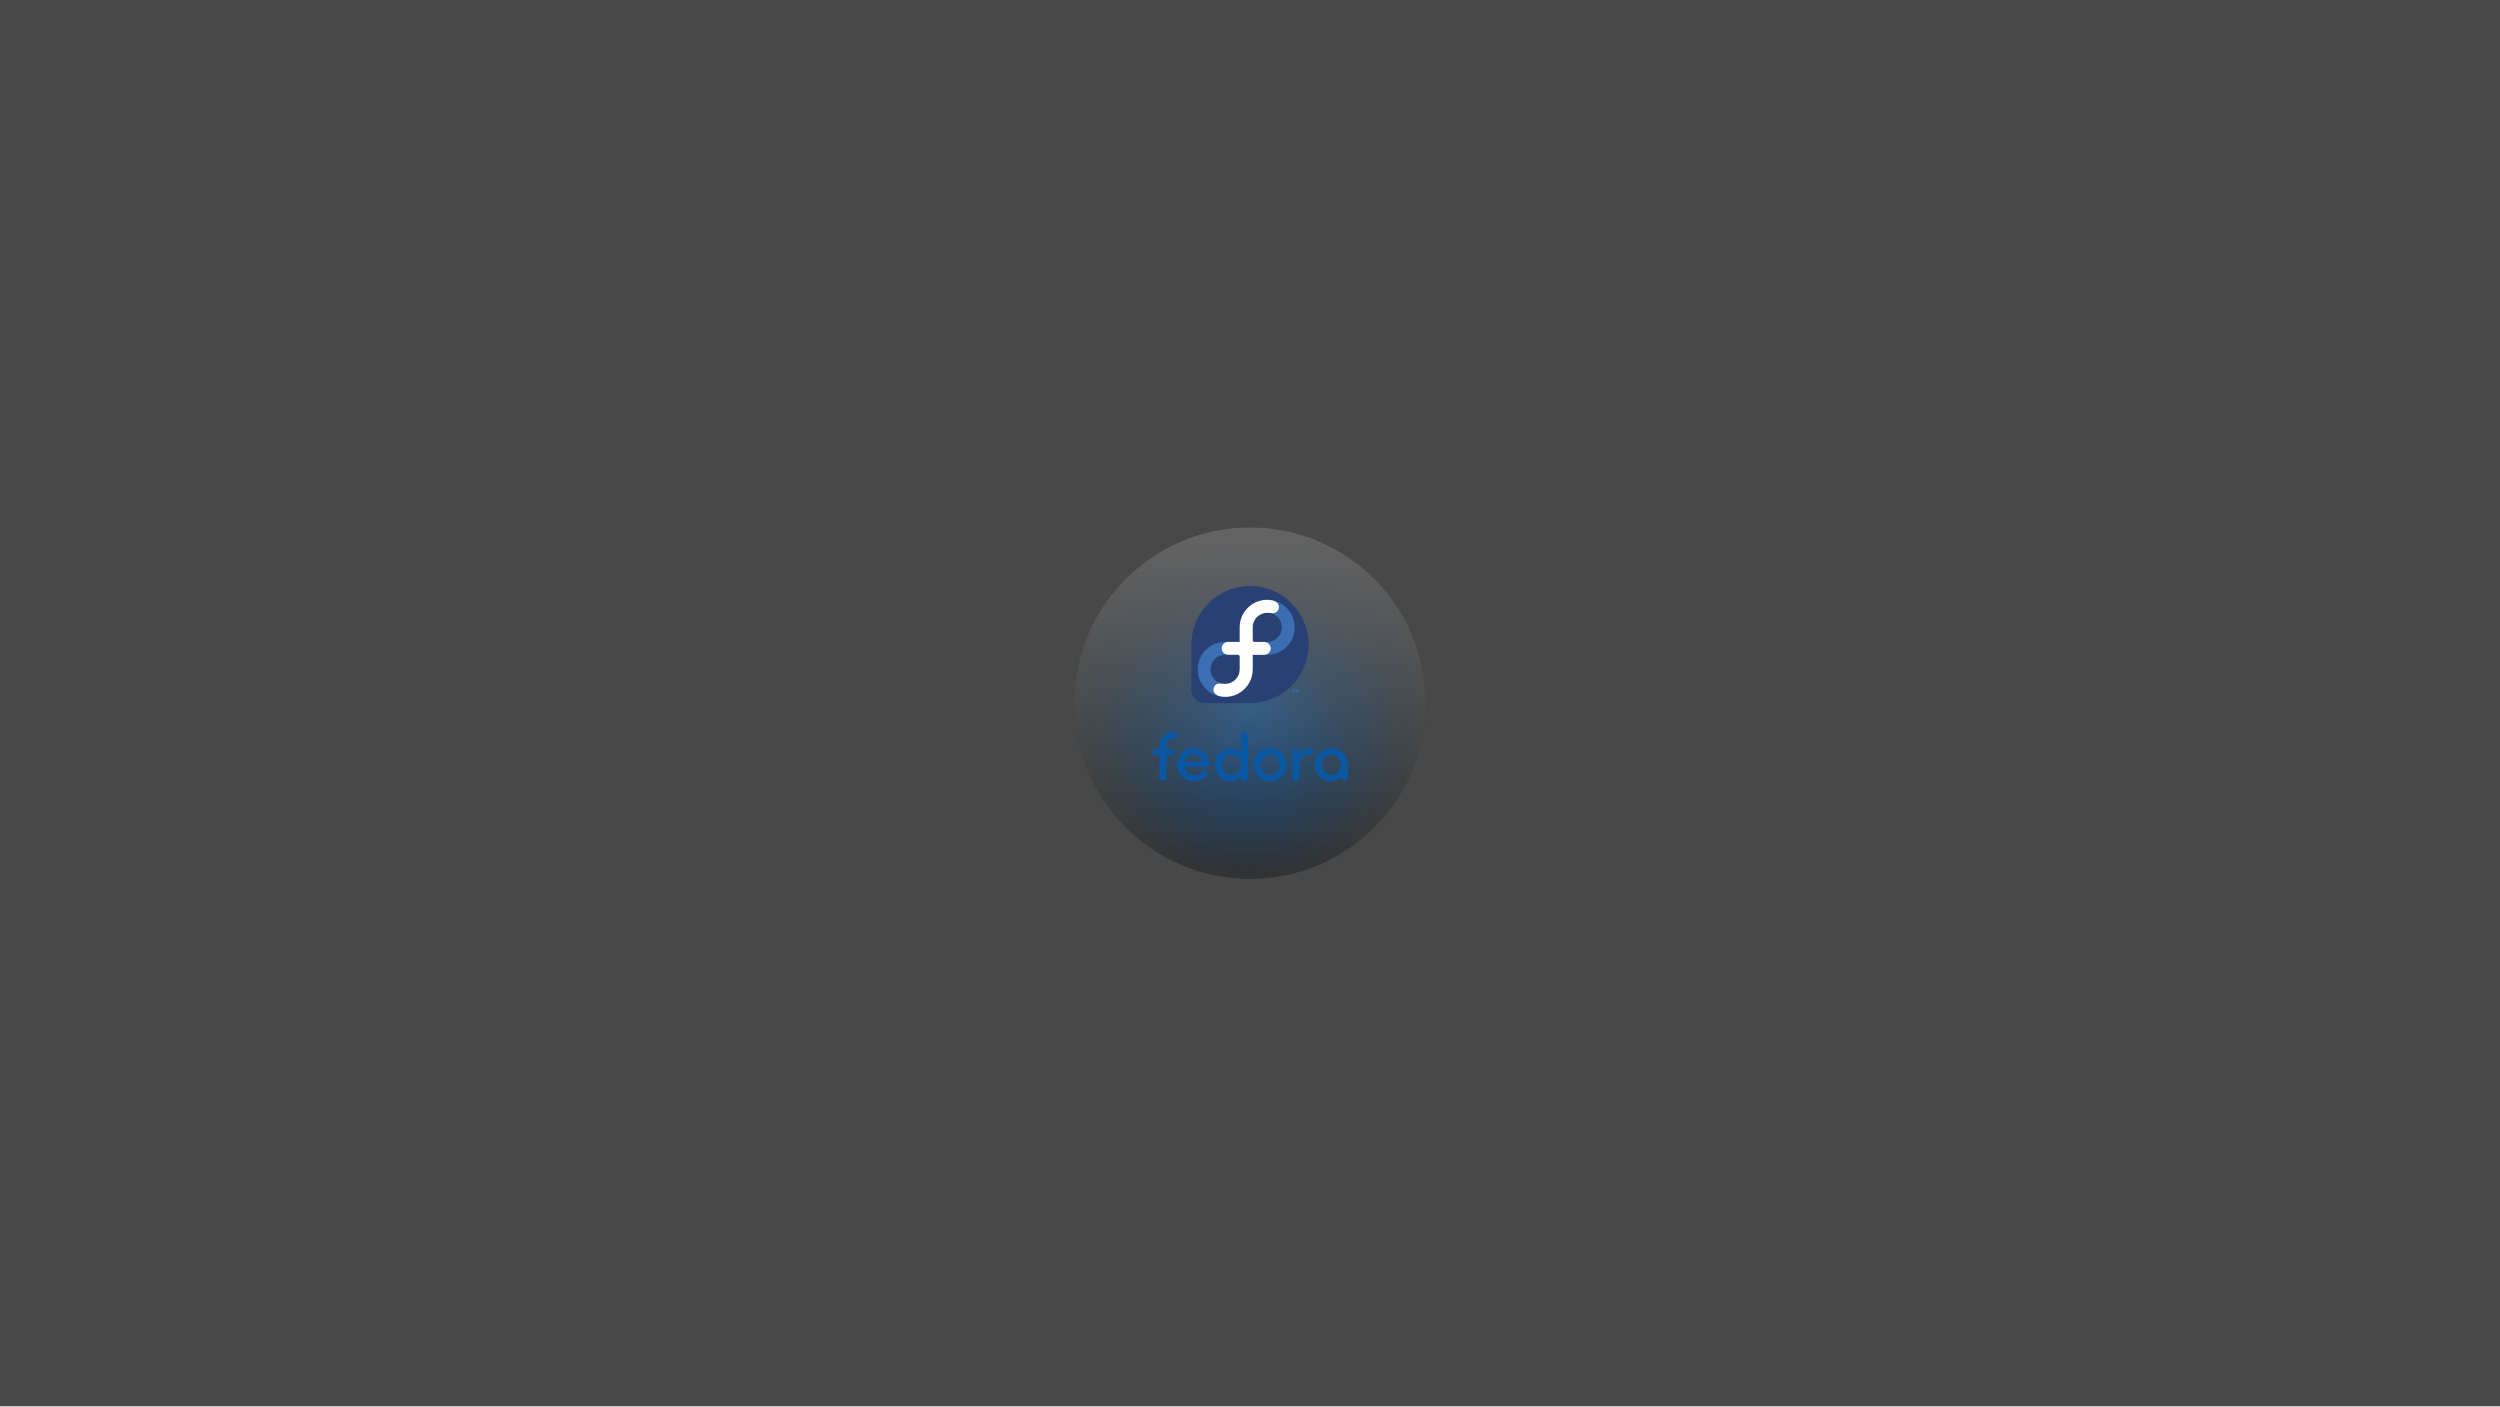
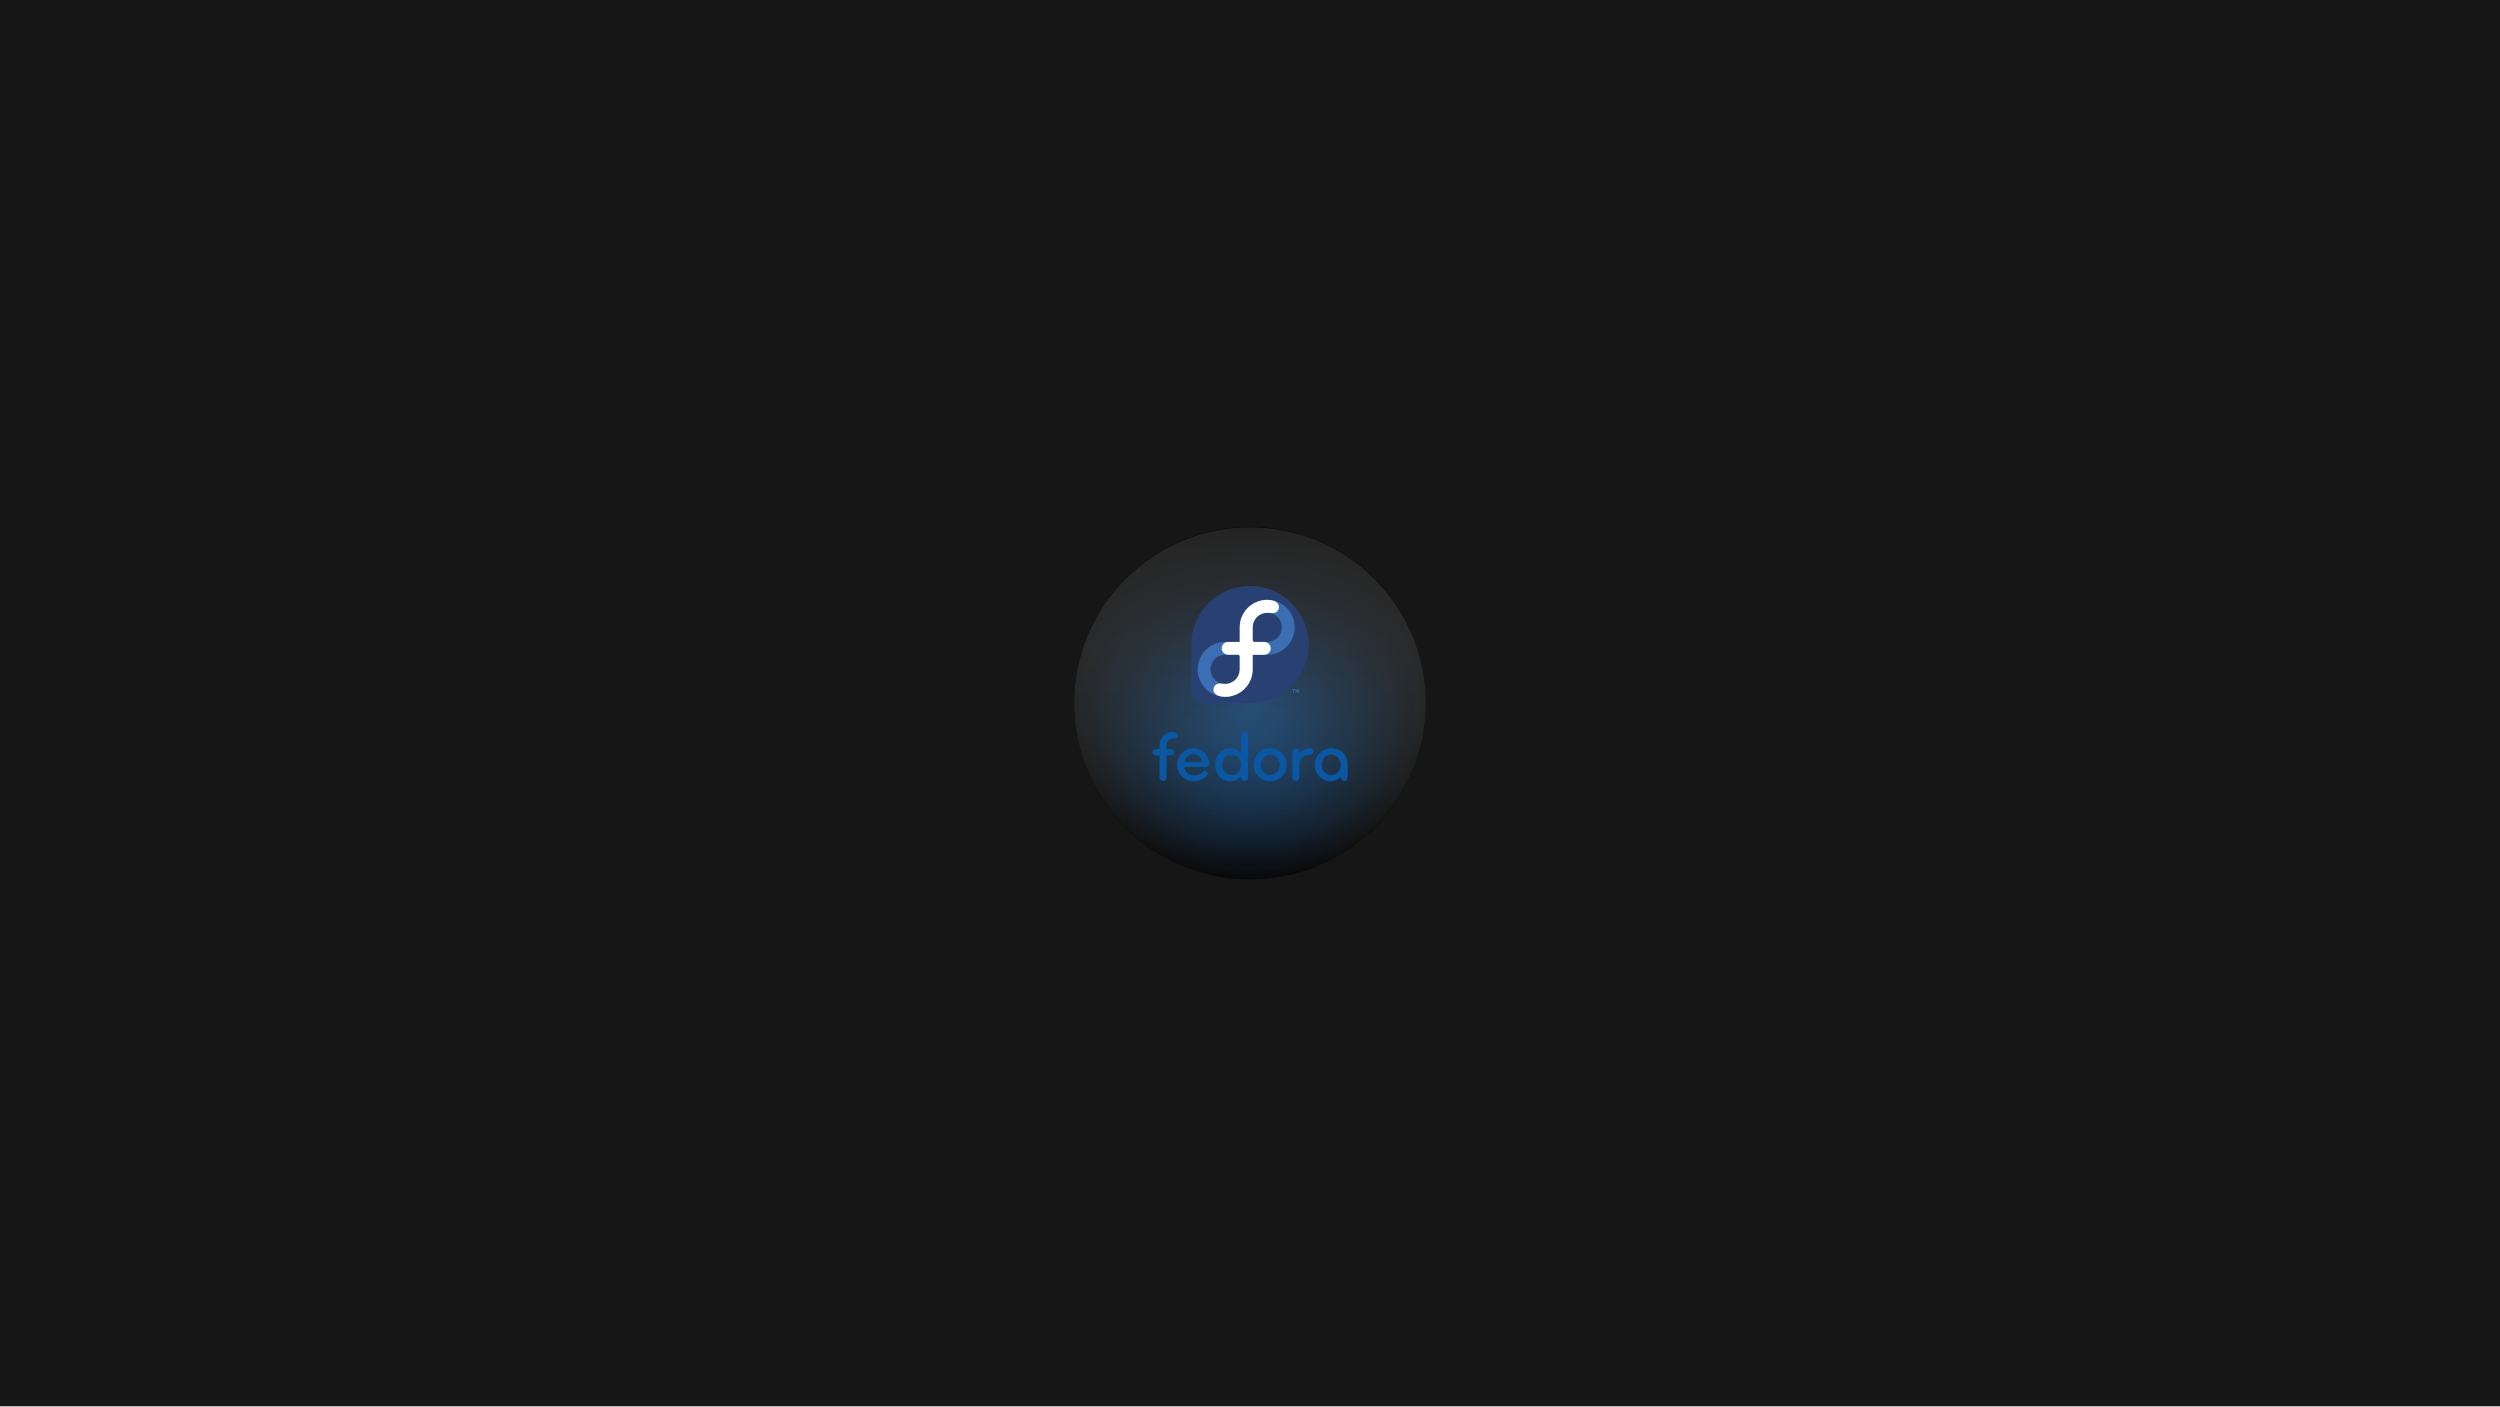
<svg xmlns="http://www.w3.org/2000/svg" xmlns:ns1="http://www.openswatchbook.org/uri/2009/osb" xmlns:xlink="http://www.w3.org/1999/xlink" id="svg3004" version="1.1" width="1920" height="1080" xml:space="preserve">
  <defs id="defs3008">
    <linearGradient id="linearGradient4140">
      <stop style="stop-color:#0a58a4;stop-opacity:1;" offset="0" id="stop4142" />
      <stop style="stop-color:#0a58a4;stop-opacity:0;" offset="1" id="stop4144" />
    </linearGradient>
    <linearGradient id="linearGradient4226">
      <stop style="stop-color:#0044aa;stop-opacity:1;" offset="0" id="stop4228" />
      <stop style="stop-color:#0044aa;stop-opacity:0;" offset="1" id="stop4230" />
    </linearGradient>
    <linearGradient id="linearGradient4164">
      <stop style="stop-color:#a80030;stop-opacity:1;" offset="0" id="stop4166" />
      <stop style="stop-color:#a80030;stop-opacity:0;" offset="1" id="stop4168" />
    </linearGradient>
    <linearGradient id="linearGradient5303">
      <stop style="stop-color:#f26711;stop-opacity:1;" offset="0" id="stop5305" />
      <stop style="stop-color:#f26711;stop-opacity:0;" offset="1" id="stop5307" />
    </linearGradient>
    <linearGradient id="linearGradient5267">
      <stop style="stop-color:#666666;stop-opacity:1;" offset="0" id="stop5269" />
      <stop style="stop-color:#666666;stop-opacity:0;" offset="1" id="stop5271" />
    </linearGradient>
    <linearGradient id="linearGradient5251" ns1:paint="solid">
      <stop style="stop-color:#666666;stop-opacity:1;" offset="0" id="stop5253" />
    </linearGradient>
    <linearGradient xlink:href="#linearGradient5267" id="linearGradient5273" x1="-395.365" y1="-212.642" x2="4.763" y2="-212.642" gradientUnits="userSpaceOnUse" />
    <radialGradient xlink:href="#linearGradient5303" id="radialGradient5325" cx="-163.148" cy="-366.263" fx="-163.148" fy="-366.263" r="144.094" gradientTransform="matrix(1,0,0,0.9338842,0,-24.21576)" gradientUnits="userSpaceOnUse" />
    <radialGradient xlink:href="#linearGradient4164" id="radialGradient4170" cx="1447.778" cy="-272.917" fx="1447.778" fy="-272.917" r="223.333" gradientTransform="matrix(1,0,0,0.9751244,0,-6.788974)" gradientUnits="userSpaceOnUse" />
    <radialGradient xlink:href="#linearGradient4164-9" id="radialGradient4170-9" cx="1447.778" cy="-272.917" fx="1447.778" fy="-272.917" r="223.333" gradientTransform="matrix(1,0,0,0.9751244,0,-6.788974)" gradientUnits="userSpaceOnUse" />
    <linearGradient id="linearGradient4164-9">
      <stop style="stop-color:#a80030;stop-opacity:1;" offset="0" id="stop4166-0" />
      <stop style="stop-color:#a80030;stop-opacity:0;" offset="1" id="stop4168-2" />
    </linearGradient>
    <radialGradient r="223.333" fy="-272.917" fx="1447.778" cy="-272.917" cx="1447.778" gradientTransform="matrix(1,0,0,0.9751244,0,-6.788974)" gradientUnits="userSpaceOnUse" id="radialGradient4206" xlink:href="#linearGradient4164-9" />
    <radialGradient xlink:href="#linearGradient4164" id="radialGradient14319" gradientUnits="userSpaceOnUse" gradientTransform="matrix(1,0,0,0.9751244,0,-6.788974)" cx="1447.778" cy="-272.917" fx="1447.778" fy="-272.917" r="223.333" />
    <linearGradient xlink:href="#linearGradient5267" id="linearGradient14321" gradientUnits="userSpaceOnUse" x1="-395.365" y1="-212.642" x2="4.763" y2="-212.642" />
    <linearGradient xlink:href="#linearGradient5267" id="linearGradient14345" gradientUnits="userSpaceOnUse" x1="-395.365" y1="-212.642" x2="4.763" y2="-212.642" />
    <radialGradient xlink:href="#linearGradient4164" id="radialGradient14347" gradientUnits="userSpaceOnUse" gradientTransform="matrix(1,0,0,0.9751244,0,-6.788974)" cx="1447.778" cy="-272.917" fx="1447.778" fy="-272.917" r="223.333" />
    <radialGradient xlink:href="#linearGradient4164" id="radialGradient14931" gradientUnits="userSpaceOnUse" gradientTransform="matrix(1,0,0,0.9751244,0,-6.788974)" cx="1447.778" cy="-272.917" fx="1447.778" fy="-272.917" r="223.333" />
    <linearGradient xlink:href="#linearGradient5267" id="linearGradient14933" gradientUnits="userSpaceOnUse" x1="-395.365" y1="-212.642" x2="4.763" y2="-212.642" />
    <radialGradient xlink:href="#linearGradient4164" id="radialGradient14961" gradientUnits="userSpaceOnUse" gradientTransform="matrix(1,0,0,0.9751244,0,-6.788974)" cx="1447.778" cy="-272.917" fx="1447.778" fy="-272.917" r="223.333" />
    <linearGradient xlink:href="#linearGradient5267" id="linearGradient14963" gradientUnits="userSpaceOnUse" x1="-395.365" y1="-212.642" x2="4.763" y2="-212.642" />
    <linearGradient xlink:href="#linearGradient5267" id="linearGradient14991" gradientUnits="userSpaceOnUse" x1="-395.365" y1="-212.642" x2="4.763" y2="-212.642" />
    <linearGradient xlink:href="#linearGradient5267" id="linearGradient15015" gradientUnits="userSpaceOnUse" x1="-395.365" y1="-212.642" x2="4.763" y2="-212.642" />
    <linearGradient xlink:href="#linearGradient5267" id="linearGradient3725" gradientUnits="userSpaceOnUse" x1="-395.365" y1="-212.642" x2="4.763" y2="-212.642" />
    <radialGradient r="125.556" fy="-292.917" fx="-318.889" cy="-292.917" cx="-318.889" gradientTransform="matrix(1,0,0,1.061947,0,18.14526)" gradientUnits="userSpaceOnUse" id="radialGradient3812" xlink:href="#linearGradient3787-8" />
    <linearGradient id="linearGradient3787-8">
      <stop style="stop-color:#000000;stop-opacity:1;" offset="0" id="stop3789-9" />
      <stop style="stop-color:#000000;stop-opacity:0;" offset="1" id="stop3791-4" />
    </linearGradient>
    <radialGradient r="125.556" fy="-292.917" fx="-318.889" cy="-292.917" cx="-318.889" gradientTransform="matrix(1,0,0,1.061947,0,18.14526)" gradientUnits="userSpaceOnUse" id="radialGradient6789" xlink:href="#linearGradient3787-8" />
    <radialGradient xlink:href="#linearGradient4226" id="radialGradient4232" cx="1447.778" cy="-272.917" fx="1447.778" fy="-272.917" r="223.333" gradientTransform="matrix(1,0,0,0.9751244,0,-6.788974)" gradientUnits="userSpaceOnUse" />
    <linearGradient xlink:href="#linearGradient5267" id="linearGradient3366" gradientUnits="userSpaceOnUse" x1="-395.365" y1="-212.642" x2="4.763" y2="-212.642" />
    <radialGradient xlink:href="#linearGradient3787-8" id="radialGradient3370" gradientUnits="userSpaceOnUse" gradientTransform="matrix(1,0,0,1.061947,0,18.14526)" cx="-318.889" cy="-292.917" fx="-318.889" fy="-292.917" r="125.556" />
    <radialGradient xlink:href="#linearGradient4140" id="radialGradient4146" cx="1447.778" cy="-272.917" fx="1447.778" fy="-272.917" r="223.333" gradientTransform="matrix(1,0,0,0.9751244,0,-6.788974)" gradientUnits="userSpaceOnUse" />
    <radialGradient xlink:href="#linearGradient3787-8" id="radialGradient3093" gradientUnits="userSpaceOnUse" gradientTransform="matrix(1,0,0,1.061947,0,18.14526)" cx="-318.889" cy="-292.917" fx="-318.889" fy="-292.917" r="125.556" />
    <radialGradient xlink:href="#linearGradient4140" id="radialGradient3095" gradientUnits="userSpaceOnUse" gradientTransform="matrix(1,0,0,0.9751244,0,-6.788974)" cx="1447.778" cy="-272.917" fx="1447.778" fy="-272.917" r="223.333" />
    <linearGradient xlink:href="#linearGradient5267" id="linearGradient3097" gradientUnits="userSpaceOnUse" x1="-395.365" y1="-212.642" x2="4.763" y2="-212.642" />
    <radialGradient xlink:href="#linearGradient3787-8" id="radialGradient7088" gradientUnits="userSpaceOnUse" gradientTransform="matrix(1,0,0,1.061947,0,18.14526)" cx="-318.889" cy="-292.917" fx="-318.889" fy="-292.917" r="125.556" />
    <radialGradient xlink:href="#linearGradient4140" id="radialGradient7090" gradientUnits="userSpaceOnUse" gradientTransform="matrix(1,0,0,0.9751244,0,-6.788974)" cx="1447.778" cy="-272.917" fx="1447.778" fy="-272.917" r="223.333" />
    <linearGradient xlink:href="#linearGradient5267" id="linearGradient7092" gradientUnits="userSpaceOnUse" x1="-395.365" y1="-212.642" x2="4.763" y2="-212.642" />
    <radialGradient xlink:href="#linearGradient3787-8" id="radialGradient7156" gradientUnits="userSpaceOnUse" gradientTransform="matrix(1,0,0,1.061947,0,18.14526)" cx="-318.889" cy="-292.917" fx="-318.889" fy="-292.917" r="125.556" />
    <radialGradient xlink:href="#linearGradient4140" id="radialGradient7158" gradientUnits="userSpaceOnUse" gradientTransform="matrix(1,0,0,0.9751244,0,-6.788974)" cx="1447.778" cy="-272.917" fx="1447.778" fy="-272.917" r="223.333" />
    <linearGradient xlink:href="#linearGradient5267" id="linearGradient7160" gradientUnits="userSpaceOnUse" x1="-395.365" y1="-212.642" x2="4.763" y2="-212.642" />
    <radialGradient xlink:href="#linearGradient3787-8-5" id="radialGradient3863" gradientUnits="userSpaceOnUse" gradientTransform="matrix(1,0,0,1.061947,0,18.14526)" cx="-318.889" cy="-292.917" fx="-318.889" fy="-292.917" r="125.556" />
    <linearGradient id="linearGradient3787-8-5">
      <stop style="stop-color:#000000;stop-opacity:1;" offset="0" id="stop3789-9-3" />
      <stop style="stop-color:#000000;stop-opacity:0;" offset="1" id="stop3791-4-6" />
    </linearGradient>
    <radialGradient xlink:href="#linearGradient3882" id="radialGradient3865" gradientUnits="userSpaceOnUse" gradientTransform="matrix(1,0,0,0.9751244,0,-6.788974)" cx="1447.778" cy="-272.917" fx="1447.778" fy="-272.917" r="223.333" />
    <linearGradient id="linearGradient3882">
      <stop style="stop-color:#0a57a4;stop-opacity:1;" offset="0" id="stop3904" />
      <stop style="stop-color:#0a57a4;stop-opacity:0;" offset="1" id="stop3886" />
    </linearGradient>
    <linearGradient xlink:href="#linearGradient5267-9" id="linearGradient3883" gradientUnits="userSpaceOnUse" x1="-395.365" y1="-212.642" x2="4.763" y2="-212.642" />
    <linearGradient id="linearGradient5267-9">
      <stop style="stop-color:#666666;stop-opacity:1;" offset="0" id="stop5269-7" />
      <stop style="stop-color:#666666;stop-opacity:0;" offset="1" id="stop5271-3" />
    </linearGradient>
    <linearGradient xlink:href="#linearGradient5267-9" id="linearGradient3155" gradientUnits="userSpaceOnUse" x1="-395.365" y1="-212.642" x2="4.763" y2="-212.642" />
    <radialGradient xlink:href="#linearGradient3882" id="radialGradient3157" gradientUnits="userSpaceOnUse" gradientTransform="matrix(1,0,0,0.9751244,0,-6.788974)" cx="1447.778" cy="-272.917" fx="1447.778" fy="-272.917" r="223.333" />
    <radialGradient xlink:href="#linearGradient3787-8-5" id="radialGradient3159" gradientUnits="userSpaceOnUse" gradientTransform="matrix(1,0,0,1.061947,0,18.14526)" cx="-318.889" cy="-292.917" fx="-318.889" fy="-292.917" r="125.556" />
    <radialGradient xlink:href="#linearGradient3787-8-4" id="radialGradient3857" gradientUnits="userSpaceOnUse" gradientTransform="matrix(1,0,0,1.061947,0,18.14526)" cx="-318.889" cy="-292.917" fx="-318.889" fy="-292.917" r="125.556" />
    <linearGradient id="linearGradient3787-8-4">
      <stop style="stop-color:#000000;stop-opacity:1;" offset="0" id="stop3789-9-1" />
      <stop style="stop-color:#000000;stop-opacity:0;" offset="1" id="stop3791-4-2" />
    </linearGradient>
    <radialGradient xlink:href="#linearGradient3882-3" id="radialGradient3855" gradientUnits="userSpaceOnUse" gradientTransform="matrix(1,0,0,0.9751244,0,-6.788974)" cx="1447.778" cy="-272.917" fx="1447.778" fy="-272.917" r="223.333" />
    <linearGradient id="linearGradient3882-3">
      <stop style="stop-color:#0a57a4;stop-opacity:1;" offset="0" id="stop3904-8" />
      <stop style="stop-color:#0a57a4;stop-opacity:0;" offset="1" id="stop3886-3" />
    </linearGradient>
    <linearGradient xlink:href="#linearGradient5267-92" id="linearGradient3853" gradientUnits="userSpaceOnUse" x1="-395.365" y1="-212.642" x2="4.763" y2="-212.642" />
    <linearGradient id="linearGradient5267-92">
-       <stop style="stop-color:#646464;stop-opacity:1;" offset="0" id="stop5269-8" />
+       <stop style="stop-color:#242424;stop-opacity:1;" offset="0" id="stop5269-8" />
      <stop style="stop-color:#666666;stop-opacity:0;" offset="1" id="stop5271-0" />
    </linearGradient>
+     <linearGradient xlink:href="#linearGradient5267-92" id="linearGradient3859" gradientUnits="userSpaceOnUse" x1="-395.365" y1="-212.642" x2="4.763" y2="-212.642" />
+     <radialGradient xlink:href="#linearGradient3882-3" id="radialGradient3861" gradientUnits="userSpaceOnUse" gradientTransform="matrix(1,0,0,0.9751244,0,-6.788974)" cx="1447.778" cy="-272.917" fx="1447.778" fy="-272.917" r="223.333" />
+     <radialGradient xlink:href="#linearGradient3787-8-4" id="radialGradient3864" gradientUnits="userSpaceOnUse" gradientTransform="matrix(1,0,0,1.061947,0,18.14526)" cx="-318.889" cy="-292.917" fx="-318.889" fy="-292.917" r="125.556" />
+     <linearGradient xlink:href="#linearGradient5267-92" id="linearGradient3862" gradientUnits="userSpaceOnUse" x1="-395.365" y1="-212.642" x2="4.763" y2="-212.642" />
+     <radialGradient xlink:href="#linearGradient3882-3" id="radialGradient3866" gradientUnits="userSpaceOnUse" gradientTransform="matrix(1,0,0,0.9751244,0,-6.788974)" cx="1447.778" cy="-272.917" fx="1447.778" fy="-272.917" r="223.333" />
+     <radialGradient xlink:href="#linearGradient3787-8-4" id="radialGradient3868" gradientUnits="userSpaceOnUse" gradientTransform="matrix(1,0,0,1.061947,0,18.14526)" cx="-318.889" cy="-292.917" fx="-318.889" fy="-292.917" r="125.556" />
  </defs>
  <g id="g3012" transform="matrix(1.25,0,0,-1.25,0,1080)">
-     <rect style="fill:#484848;fill-opacity:1;stroke:none" id="rect3036" width="1536" height="864" x="0" y="-864" transform="scale(1,-1)" />
-     <g transform="translate(660,949.8898)" id="g3859">
-       <path transform="matrix(1.08777,0,0,-1.008,253.295,-858.2697)" d="m -34.286,-337.679 c 0,59.173 -44.452,107.143 -99.286,107.143 -54.834,0 -99.286,-47.969 -99.286,-107.143 0,-59.173 44.452,-107.143 99.286,-107.143 54.834,0 99.286,47.969 99.286,107.143 z" id="path3219" style="fill:#323232;fill-opacity:1;fill-rule:nonzero;stroke:none" />
-       <path transform="matrix(0,0.860177,0.81,0,345.2625,-243.5889)" d="m -193.333,-292.917 c 0,73.638 -56.213,133.333 -125.556,133.333 -69.342,0 -125.556,-59.695 -125.556,-133.333 0,-73.638 56.213,-133.333 125.556,-133.333 69.342,0 125.556,59.695 125.556,133.333 z" id="path5277-0" style="opacity:0.75;fill:url(#radialGradient3857);fill-opacity:1;fill-rule:evenodd;stroke:none" />
-       <path transform="matrix(0.4835821,0,0,-0.4959184,-592.1194,-653.2341)" d="m 1671.111,-272.917 c 0,120.275 -99.99,217.778 -223.333,217.778 -123.344,0 -223.333,-97.502 -223.333,-217.778 0,-120.275 99.99,-217.778 223.333,-217.778 123.344,0 223.333,97.502 223.333,217.778 z" id="path4162" style="fill:url(#radialGradient3855);fill-opacity:1;fill-rule:nonzero;stroke:none" />
-       <path transform="matrix(0,-0.5398262,-0.5813513,0,-15.61974,-623.3183)" d="m 4.763,-212.642 c 0,102.6 -89.572,185.774 -200.064,185.774 -110.493,0 -200.064,-83.174 -200.064,-185.774 0,-102.6 89.572,-185.774 200.064,-185.774 110.493,0 200.064,83.174 200.064,185.774 z" id="path3806" style="fill:url(#linearGradient3853);fill-opacity:1;fill-rule:evenodd;stroke:none" />
-       <g transform="translate(4.0326754e-4,-625.8897)" id="g7132">
+     <rect style="fill:#161616;fill-opacity:1;stroke:none" id="rect3036" width="1536" height="864" x="0" y="-864" transform="scale(1,-1)" />
+     <g id="g3870">
+       <path transform="matrix(1.08777,0,0,-1.008,913.295,91.62002)" d="m -34.286,-337.679 a 99.286,107.143 0 1 1 -198.571,0 99.286,107.143 0 1 1 198.571,0 z" id="path3219" style="fill:#080808;fill-opacity:1;fill-rule:nonzero;stroke:none" />
+       <path transform="matrix(0,0.860177,0.81,0,1005.263,706.3009)" d="m -193.333,-292.917 a 125.556,133.333 0 1 1 -251.111,0 125.556,133.333 0 1 1 251.111,0 z" id="path5277-0" style="opacity:0.75;fill:url(#radialGradient3868);fill-opacity:1;fill-rule:evenodd;stroke:none" />
+       <path transform="matrix(0.4835821,0,0,-0.4959184,67.88056,296.6556)" d="m 1671.111,-272.917 a 223.333,217.778 0 1 1 -446.667,0 223.333,217.778 0 1 1 446.667,0 z" id="path4162" style="fill:url(#radialGradient3866);fill-opacity:1;fill-rule:nonzero;stroke:none" />
+       <path transform="matrix(0,-0.5398262,-0.5813513,0,644.3803,326.5714)" d="m 4.763,-212.642 a 200.064,185.774 0 1 1 -400.129,0 200.064,185.774 0 1 1 400.129,0 z" id="path3806" style="fill:url(#linearGradient3862);fill-opacity:1;fill-rule:evenodd;stroke:none" />
+       <g transform="translate(660.0004,324)" id="g7132">
        <path style="fill:#0a57a4;fill-opacity:1;fill-rule:nonzero;stroke:none" d="m 104.649,90.364 c -1.193,0 -2.168,-0.926 -2.168,-2.119 l 0,-11.406 c -1.105,2.033 -3.484,3.41 -6.313,3.41 -5.746,0 -9.581,-4.347 -9.581,-10.138 0,-5.79 3.968,-10.111 9.581,-10.111 2.504,0 4.67,1.035 5.97,2.832 l 0.481,-1.22 c 0.298,-0.838 1.114,-1.429 2.053,-1.429 1.188,-1e-5 2.142,0.949 2.142,2.142 l 0,0.027 0,25.894 c 0,1.193 -0.971,2.119 -2.164,2.119 z m -44.116,-0.049 c -4.476,0 -8.112,-3.631 -8.112,-8.107 l 0,-2.533 -2.649,0 c -0.972,0 -1.772,-0.804 -1.772,-1.776 0,-0.973 0.8,-1.959 1.772,-1.959 l 2.649,0 0,-13.588 c 0,-1.193 0.975,-2.168 2.168,-2.168 1.194,0 2.164,0.975 2.164,2.168 l 0,13.588 2.925,0 c 0.972,0 1.776,0.986 1.776,1.959 0,0.972 -0.804,1.776 -1.776,1.776 l -2.925,0 0,2.533 c 0,2.087 1.693,4.056 3.78,4.056 0.188,0 0.389,5.3e-4 0.574,-0.027 1.184,-0.175 2.291,0.361 2.466,1.545 0.175,1.183 -0.66,2.269 -1.843,2.444 -0.395,0.058 -0.798,0.089 -1.198,0.089 z m 12.715,-10.066 c -5.613,0 -9.973,-4.524 -9.973,-10.138 0,-5.614 4.498,-10.111 10.111,-10.111 3.094,0 6.229,1.328 8.085,3.317 0.398,0.398 0.623,0.921 0.623,1.407 0,0.353 -0.126,0.701 -0.347,1.011 -0.353,0.442 -0.894,0.717 -1.425,0.717 -0.398,0 -0.754,-0.082 -1.064,-0.392 -1.547,-1.502 -3.48,-2.444 -5.734,-2.444 -3.182,0 -5.562,2.222 -5.783,5.182 13.658,0 13.642,0 13.642,0 0.84,0 1.611,0.567 1.611,1.407 0,5.702 -4.177,10.044 -9.746,10.044 z m 47.18,0 C 114.814,80.249 110.29,75.724 110.29,70.111 110.29,64.497 114.814,60 120.428,60 c 5.614,0 10.111,4.497 10.111,10.111 0,5.613 -4.497,10.138 -10.111,10.138 z m 24.718,0 c -2.965,0 -4.924,-0.884 -6.656,-3.085 l -0.165,1.037 c -0.134,1.069 -1.038,1.888 -2.142,1.888 -1.198,0 -2.164,-0.97 -2.164,-2.168 l 0,-0.022 0,-15.547 c 0,-1.193 0.97,-2.168 2.164,-2.168 1.194,0 2.168,0.975 2.168,2.168 l 0,8.339 c 0,3.801 3.302,5.712 6.794,5.712 1.061,0 1.91,0.876 1.91,1.937 0,1.061 -0.849,1.91 -1.91,1.91 z m 12.738,0 c -5.614,0 -10.155,-4.524 -10.155,-10.138 0,-5.614 4.415,-10.111 9.764,-10.111 2.669,0 5.059,1.374 6.131,2.809 l 0.53,-1.336 c 0.283,-0.752 1.014,-1.291 1.865,-1.291 1.097,-1e-5 1.98,0.885 1.981,1.981 l 0,5.182 0,2.765 c 0.044,5.436 -3.839,10.138 -10.115,10.138 z M 73.248,76.611 c 2.917,0 5.038,-2.077 5.436,-4.773 l -10.872,0 c 0.442,2.828 2.475,4.773 5.436,4.773 z m 23.45,-0.209 c 3.536,0 5.783,-2.711 5.783,-6.291 0,-3.58 -2.247,-6.264 -5.783,-6.264 -3.536,0 -5.779,2.817 -5.779,6.264 0,3.447 2.243,6.291 5.779,6.291 z m 23.73,0 c 3.536,0 5.828,-2.844 5.828,-6.291 0,-3.447 -2.292,-6.264 -5.828,-6.264 -3.536,0 -5.85,2.817 -5.85,6.264 0,3.447 2.314,6.291 5.85,6.291 z m 37.456,0 c 3.536,0 5.828,-2.844 5.828,-6.291 0,-3.447 -2.292,-6.264 -5.828,-6.264 -3.536,0 -5.828,2.817 -5.828,6.264 0,3.447 2.292,6.291 5.828,6.291 z" id="path3562" />
        <g id="g3339" transform="matrix(0.3380263,0,0,0.3380303,-469.542,-107.8808)">
          <path style="fill:#294172" id="voice" d="m 1815.072,745.138 c 0,58.82 -47.683,106.504 -106.502,106.504 -58.793,0 -106.457,-47.644 -106.499,-106.429 l 0,-82.417 c 0.032,-13.347 10.857,-24.153 24.213,-24.153 l 82.329,0 c 58.8,0.023 106.459,47.69 106.459,106.494" />
          <path style="fill:none;stroke:#3c6eb4;stroke-width:23.368" id="in" d="m 1663.473,738.265 c 0,0 38.276,0 38.276,0 0,0 0,-38.276 0,-38.276 0,-21.128 -17.148,-38.276 -38.276,-38.276 -21.128,0 -38.276,17.148 -38.276,38.276 0,21.128 17.148,38.276 38.276,38.276 z" />
          <use xlink:href="#in" id="finity" transform="matrix(-1,0,0,-1,3403.312,1476.455)" x="0" y="0" width="744.094" height="1052.362" />
          <path style="fill:#ffffff" id="free" d="m 1713.457,749.919 0,-49.877 c 0,-27.603 -22.38,-49.984 -49.984,-49.984 -4.188,0 -7.165,0.473 -11.042,1.486 -5.653,1.479 -10.272,6.114 -10.274,11.505 0,6.516 4.73,11.256 11.8,11.256 3.365,0 4.586,-0.646 9.516,-0.646 14.553,0 26.358,11.788 26.384,26.341 l 0,22.925 c 0,2.054 -1.669,3.719 -3.727,3.719 l -17.332,0.003 c -6.458,0 -11.675,5.151 -11.675,11.626 0,6.516 5.271,11.645 11.799,11.645" />
          <use xlink:href="#free" id="dom" transform="matrix(-1,0,0,-1,3403.312,1476.455)" x="0" y="0" width="744.094" height="1052.362" />
          <path style="fill:#3c6eb4" id="TM" d="m 1796.695,657.075 c 0,0 0,4.425 0,4.425 l -2.023,-4.638 c 0,0 -1.969,4.638 -1.969,4.638 l 3e-4,-4.425 -1.135,0 0,6.988 1.19,0 c 0,0 1.947,-4.464 1.947,-4.464 l 1.918,4.464 1.204,0 0,-6.988 -1.133,0 z m -8.266,5.817 0,-5.817 -1.186,0 0,5.817 -1.988,0 0,1.17 5.16,0 0,-1.17" />
        </g>
      </g>
    </g>
  </g>
</svg>
